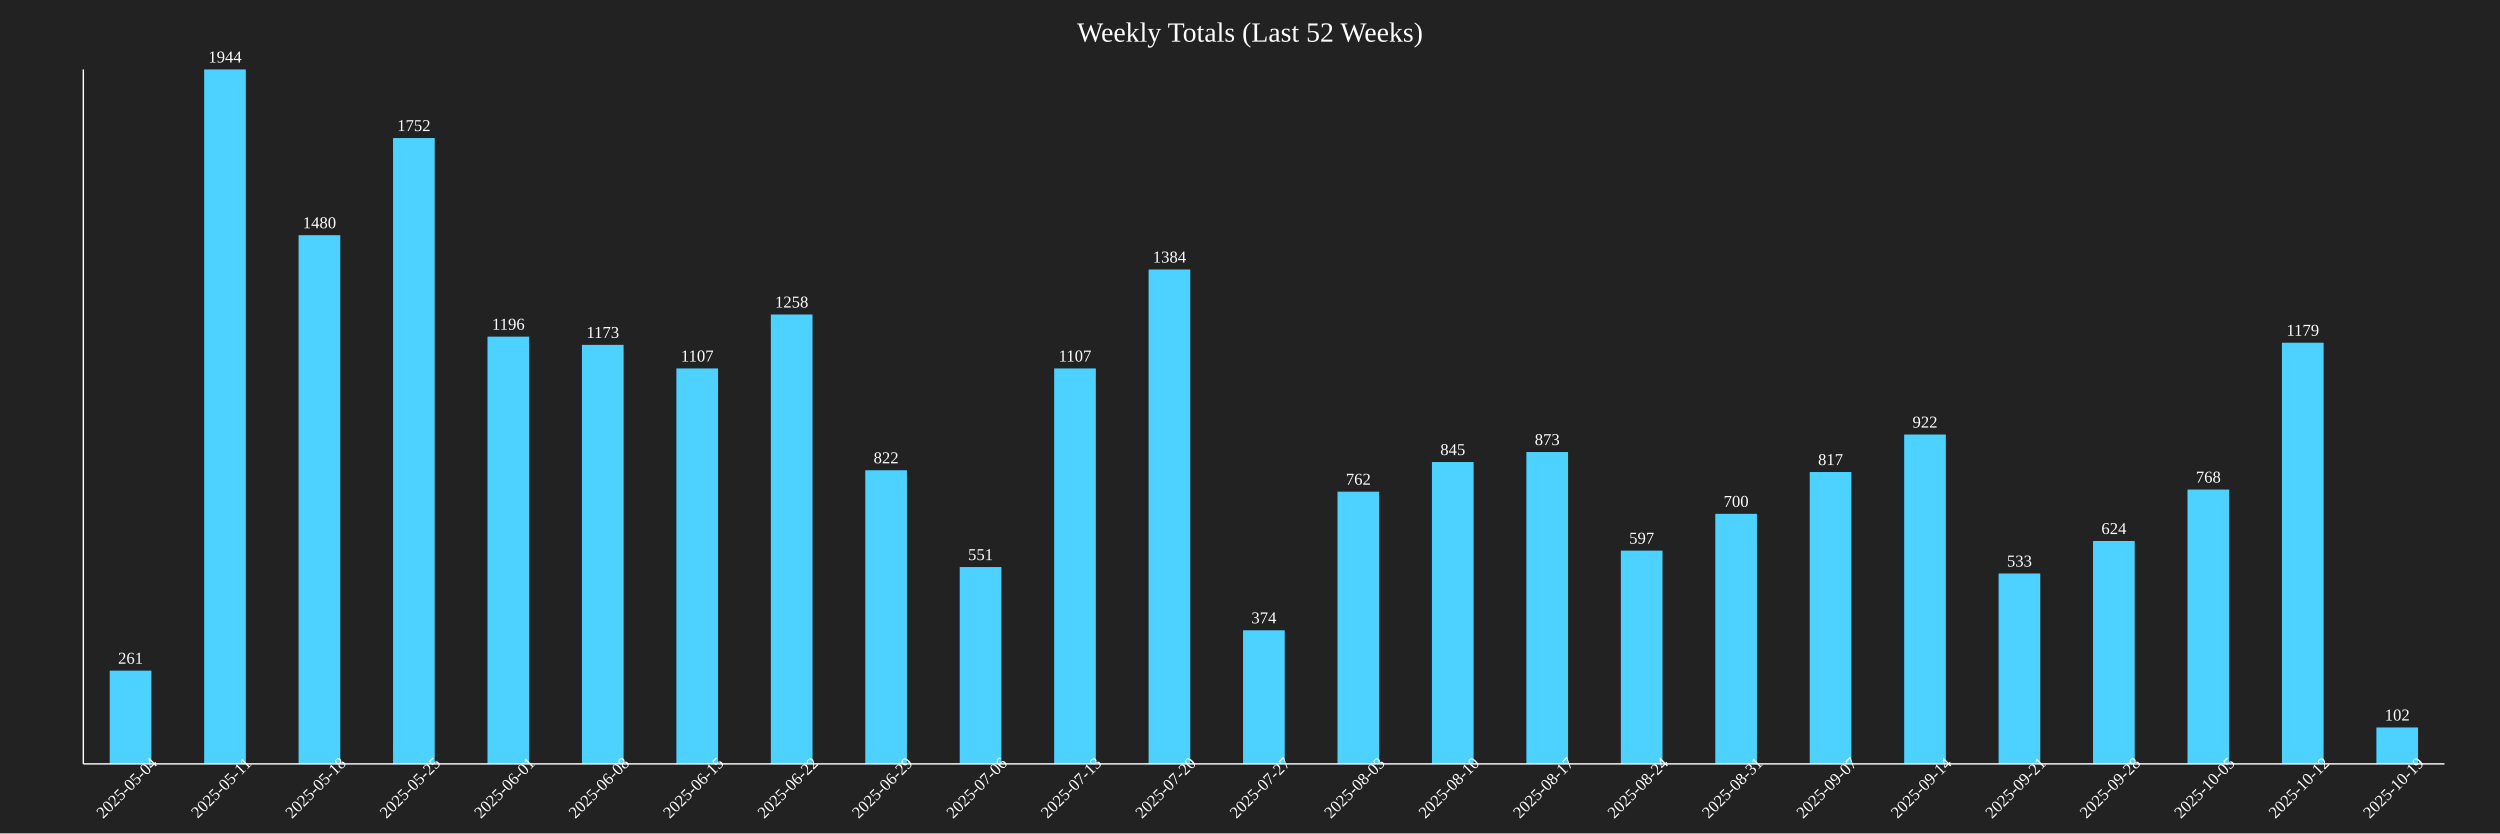
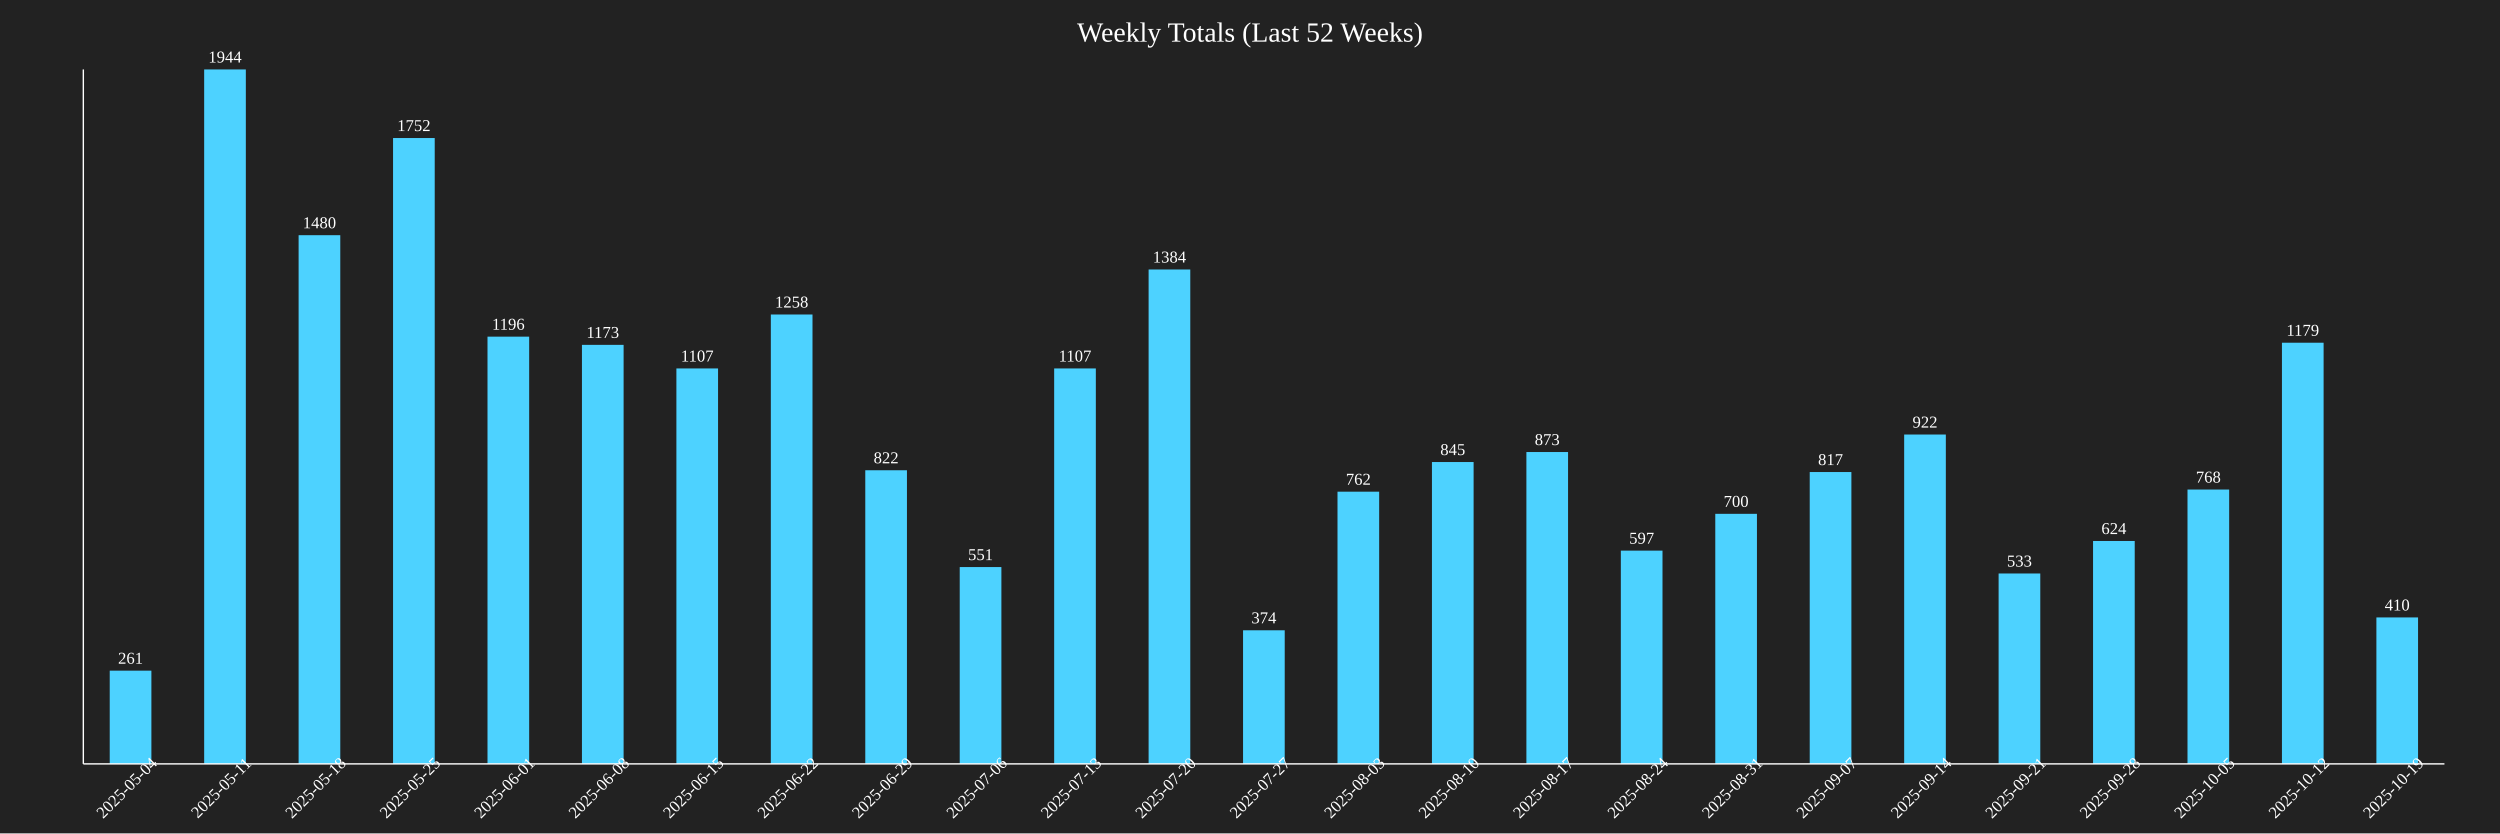
<svg xmlns="http://www.w3.org/2000/svg" baseProfile="full" height="600" version="1.1" width="1800">
  <defs />
  <rect fill="#222222" height="100%" width="100%" x="0" y="0" />
  <text fill="white" font-size="20" text-anchor="middle" x="900.0" y="30">Weekly Totals (Last 52 Weeks)</text>
  <rect fill="#4DD2FF" height="67.13" width="30" x="79.0" y="482.87" />
  <text fill="white" font-size="12" text-anchor="middle" x="94.0" y="477.87">261</text>
  <text fill="white" font-size="12" text-anchor="middle" transform="rotate(-45,94.0,570)" x="94.0" y="570">2025-05-04</text>
  <rect fill="#4DD2FF" height="500.0" width="30" x="147.0" y="50.0" />
  <text fill="white" font-size="12" text-anchor="middle" x="162.0" y="45.0">1944</text>
  <text fill="white" font-size="12" text-anchor="middle" transform="rotate(-45,162.0,570)" x="162.0" y="570">2025-05-11</text>
  <rect fill="#4DD2FF" height="380.658" width="30" x="215.0" y="169.342" />
  <text fill="white" font-size="12" text-anchor="middle" x="230.0" y="164.342">1480</text>
  <text fill="white" font-size="12" text-anchor="middle" transform="rotate(-45,230.0,570)" x="230.0" y="570">2025-05-18</text>
  <rect fill="#4DD2FF" height="450.617" width="30" x="283.0" y="99.383" />
  <text fill="white" font-size="12" text-anchor="middle" x="298.0" y="94.383">1752</text>
  <text fill="white" font-size="12" text-anchor="middle" transform="rotate(-45,298.0,570)" x="298.0" y="570">2025-05-25</text>
  <rect fill="#4DD2FF" height="307.613" width="30" x="351.0" y="242.387" />
  <text fill="white" font-size="12" text-anchor="middle" x="366.0" y="237.387">1196</text>
  <text fill="white" font-size="12" text-anchor="middle" transform="rotate(-45,366.0,570)" x="366.0" y="570">2025-06-01</text>
  <rect fill="#4DD2FF" height="301.698" width="30" x="419.0" y="248.302" />
  <text fill="white" font-size="12" text-anchor="middle" x="434.0" y="243.302">1173</text>
  <text fill="white" font-size="12" text-anchor="middle" transform="rotate(-45,434.0,570)" x="434.0" y="570">2025-06-08</text>
  <rect fill="#4DD2FF" height="284.722" width="30" x="487.0" y="265.278" />
  <text fill="white" font-size="12" text-anchor="middle" x="502.0" y="260.278">1107</text>
  <text fill="white" font-size="12" text-anchor="middle" transform="rotate(-45,502.0,570)" x="502.0" y="570">2025-06-15</text>
  <rect fill="#4DD2FF" height="323.56" width="30" x="555.0" y="226.44" />
  <text fill="white" font-size="12" text-anchor="middle" x="570.0" y="221.44">1258</text>
  <text fill="white" font-size="12" text-anchor="middle" transform="rotate(-45,570.0,570)" x="570.0" y="570">2025-06-22</text>
  <rect fill="#4DD2FF" height="211.42" width="30" x="623.0" y="338.58" />
  <text fill="white" font-size="12" text-anchor="middle" x="638.0" y="333.58">822</text>
  <text fill="white" font-size="12" text-anchor="middle" transform="rotate(-45,638.0,570)" x="638.0" y="570">2025-06-29</text>
  <rect fill="#4DD2FF" height="141.718" width="30" x="691.0" y="408.282" />
  <text fill="white" font-size="12" text-anchor="middle" x="706.0" y="403.282">551</text>
  <text fill="white" font-size="12" text-anchor="middle" transform="rotate(-45,706.0,570)" x="706.0" y="570">2025-07-06</text>
  <rect fill="#4DD2FF" height="284.722" width="30" x="759.0" y="265.278" />
  <text fill="white" font-size="12" text-anchor="middle" x="774.0" y="260.278">1107</text>
  <text fill="white" font-size="12" text-anchor="middle" transform="rotate(-45,774.0,570)" x="774.0" y="570">2025-07-13</text>
  <rect fill="#4DD2FF" height="355.967" width="30" x="827.0" y="194.033" />
  <text fill="white" font-size="12" text-anchor="middle" x="842.0" y="189.033">1384</text>
  <text fill="white" font-size="12" text-anchor="middle" transform="rotate(-45,842.0,570)" x="842.0" y="570">2025-07-20</text>
  <rect fill="#4DD2FF" height="96.193" width="30" x="895.0" y="453.807" />
  <text fill="white" font-size="12" text-anchor="middle" x="910.0" y="448.807">374</text>
  <text fill="white" font-size="12" text-anchor="middle" transform="rotate(-45,910.0,570)" x="910.0" y="570">2025-07-27</text>
  <rect fill="#4DD2FF" height="195.988" width="30" x="963.0" y="354.012" />
  <text fill="white" font-size="12" text-anchor="middle" x="978.0" y="349.012">762</text>
  <text fill="white" font-size="12" text-anchor="middle" transform="rotate(-45,978.0,570)" x="978.0" y="570">2025-08-03</text>
  <rect fill="#4DD2FF" height="217.335" width="30" x="1031.0" y="332.665" />
  <text fill="white" font-size="12" text-anchor="middle" x="1046.0" y="327.665">845</text>
  <text fill="white" font-size="12" text-anchor="middle" transform="rotate(-45,1046.0,570)" x="1046.0" y="570">2025-08-10</text>
  <rect fill="#4DD2FF" height="224.537" width="30" x="1099.0" y="325.463" />
  <text fill="white" font-size="12" text-anchor="middle" x="1114.0" y="320.463">873</text>
  <text fill="white" font-size="12" text-anchor="middle" transform="rotate(-45,1114.0,570)" x="1114.0" y="570">2025-08-17</text>
  <rect fill="#4DD2FF" height="153.549" width="30" x="1167.0" y="396.451" />
  <text fill="white" font-size="12" text-anchor="middle" x="1182.0" y="391.451">597</text>
  <text fill="white" font-size="12" text-anchor="middle" transform="rotate(-45,1182.0,570)" x="1182.0" y="570">2025-08-24</text>
  <rect fill="#4DD2FF" height="180.041" width="30" x="1235.0" y="369.959" />
  <text fill="white" font-size="12" text-anchor="middle" x="1250.0" y="364.959">700</text>
  <text fill="white" font-size="12" text-anchor="middle" transform="rotate(-45,1250.0,570)" x="1250.0" y="570">2025-08-31</text>
  <rect fill="#4DD2FF" height="210.134" width="30" x="1303.0" y="339.866" />
  <text fill="white" font-size="12" text-anchor="middle" x="1318.0" y="334.866">817</text>
  <text fill="white" font-size="12" text-anchor="middle" transform="rotate(-45,1318.0,570)" x="1318.0" y="570">2025-09-07</text>
  <rect fill="#4DD2FF" height="237.14" width="30" x="1371.0" y="312.86" />
  <text fill="white" font-size="12" text-anchor="middle" x="1386.0" y="307.86">922</text>
  <text fill="white" font-size="12" text-anchor="middle" transform="rotate(-45,1386.0,570)" x="1386.0" y="570">2025-09-14</text>
  <rect fill="#4DD2FF" height="137.088" width="30" x="1439.0" y="412.912" />
  <text fill="white" font-size="12" text-anchor="middle" x="1454.0" y="407.912">533</text>
  <text fill="white" font-size="12" text-anchor="middle" transform="rotate(-45,1454.0,570)" x="1454.0" y="570">2025-09-21</text>
  <rect fill="#4DD2FF" height="160.494" width="30" x="1507.0" y="389.506" />
  <text fill="white" font-size="12" text-anchor="middle" x="1522.0" y="384.506">624</text>
  <text fill="white" font-size="12" text-anchor="middle" transform="rotate(-45,1522.0,570)" x="1522.0" y="570">2025-09-28</text>
  <rect fill="#4DD2FF" height="197.531" width="30" x="1575.0" y="352.469" />
  <text fill="white" font-size="12" text-anchor="middle" x="1590.0" y="347.469">768</text>
  <text fill="white" font-size="12" text-anchor="middle" transform="rotate(-45,1590.0,570)" x="1590.0" y="570">2025-10-05</text>
  <rect fill="#4DD2FF" height="303.241" width="30" x="1643.0" y="246.759" />
  <text fill="white" font-size="12" text-anchor="middle" x="1658.0" y="241.759">1179</text>
  <text fill="white" font-size="12" text-anchor="middle" transform="rotate(-45,1658.0,570)" x="1658.0" y="570">2025-10-12</text>
-   <rect fill="#4DD2FF" height="26.235" width="30" x="1711.0" y="523.765" />
-   <text fill="white" font-size="12" text-anchor="middle" x="1726.0" y="518.765">102</text>
+   <rect fill="#4DD2FF" height="105.453" width="30" x="1711.0" y="444.547" />
+   <text fill="white" font-size="12" text-anchor="middle" x="1726.0" y="439.547">410</text>
  <text fill="white" font-size="12" text-anchor="middle" transform="rotate(-45,1726.0,570)" x="1726.0" y="570">2025-10-19</text>
  <line stroke="white" x1="60" x2="60" y1="50" y2="550" />
  <line stroke="white" x1="60" x2="1760" y1="550" y2="550" />
</svg>
